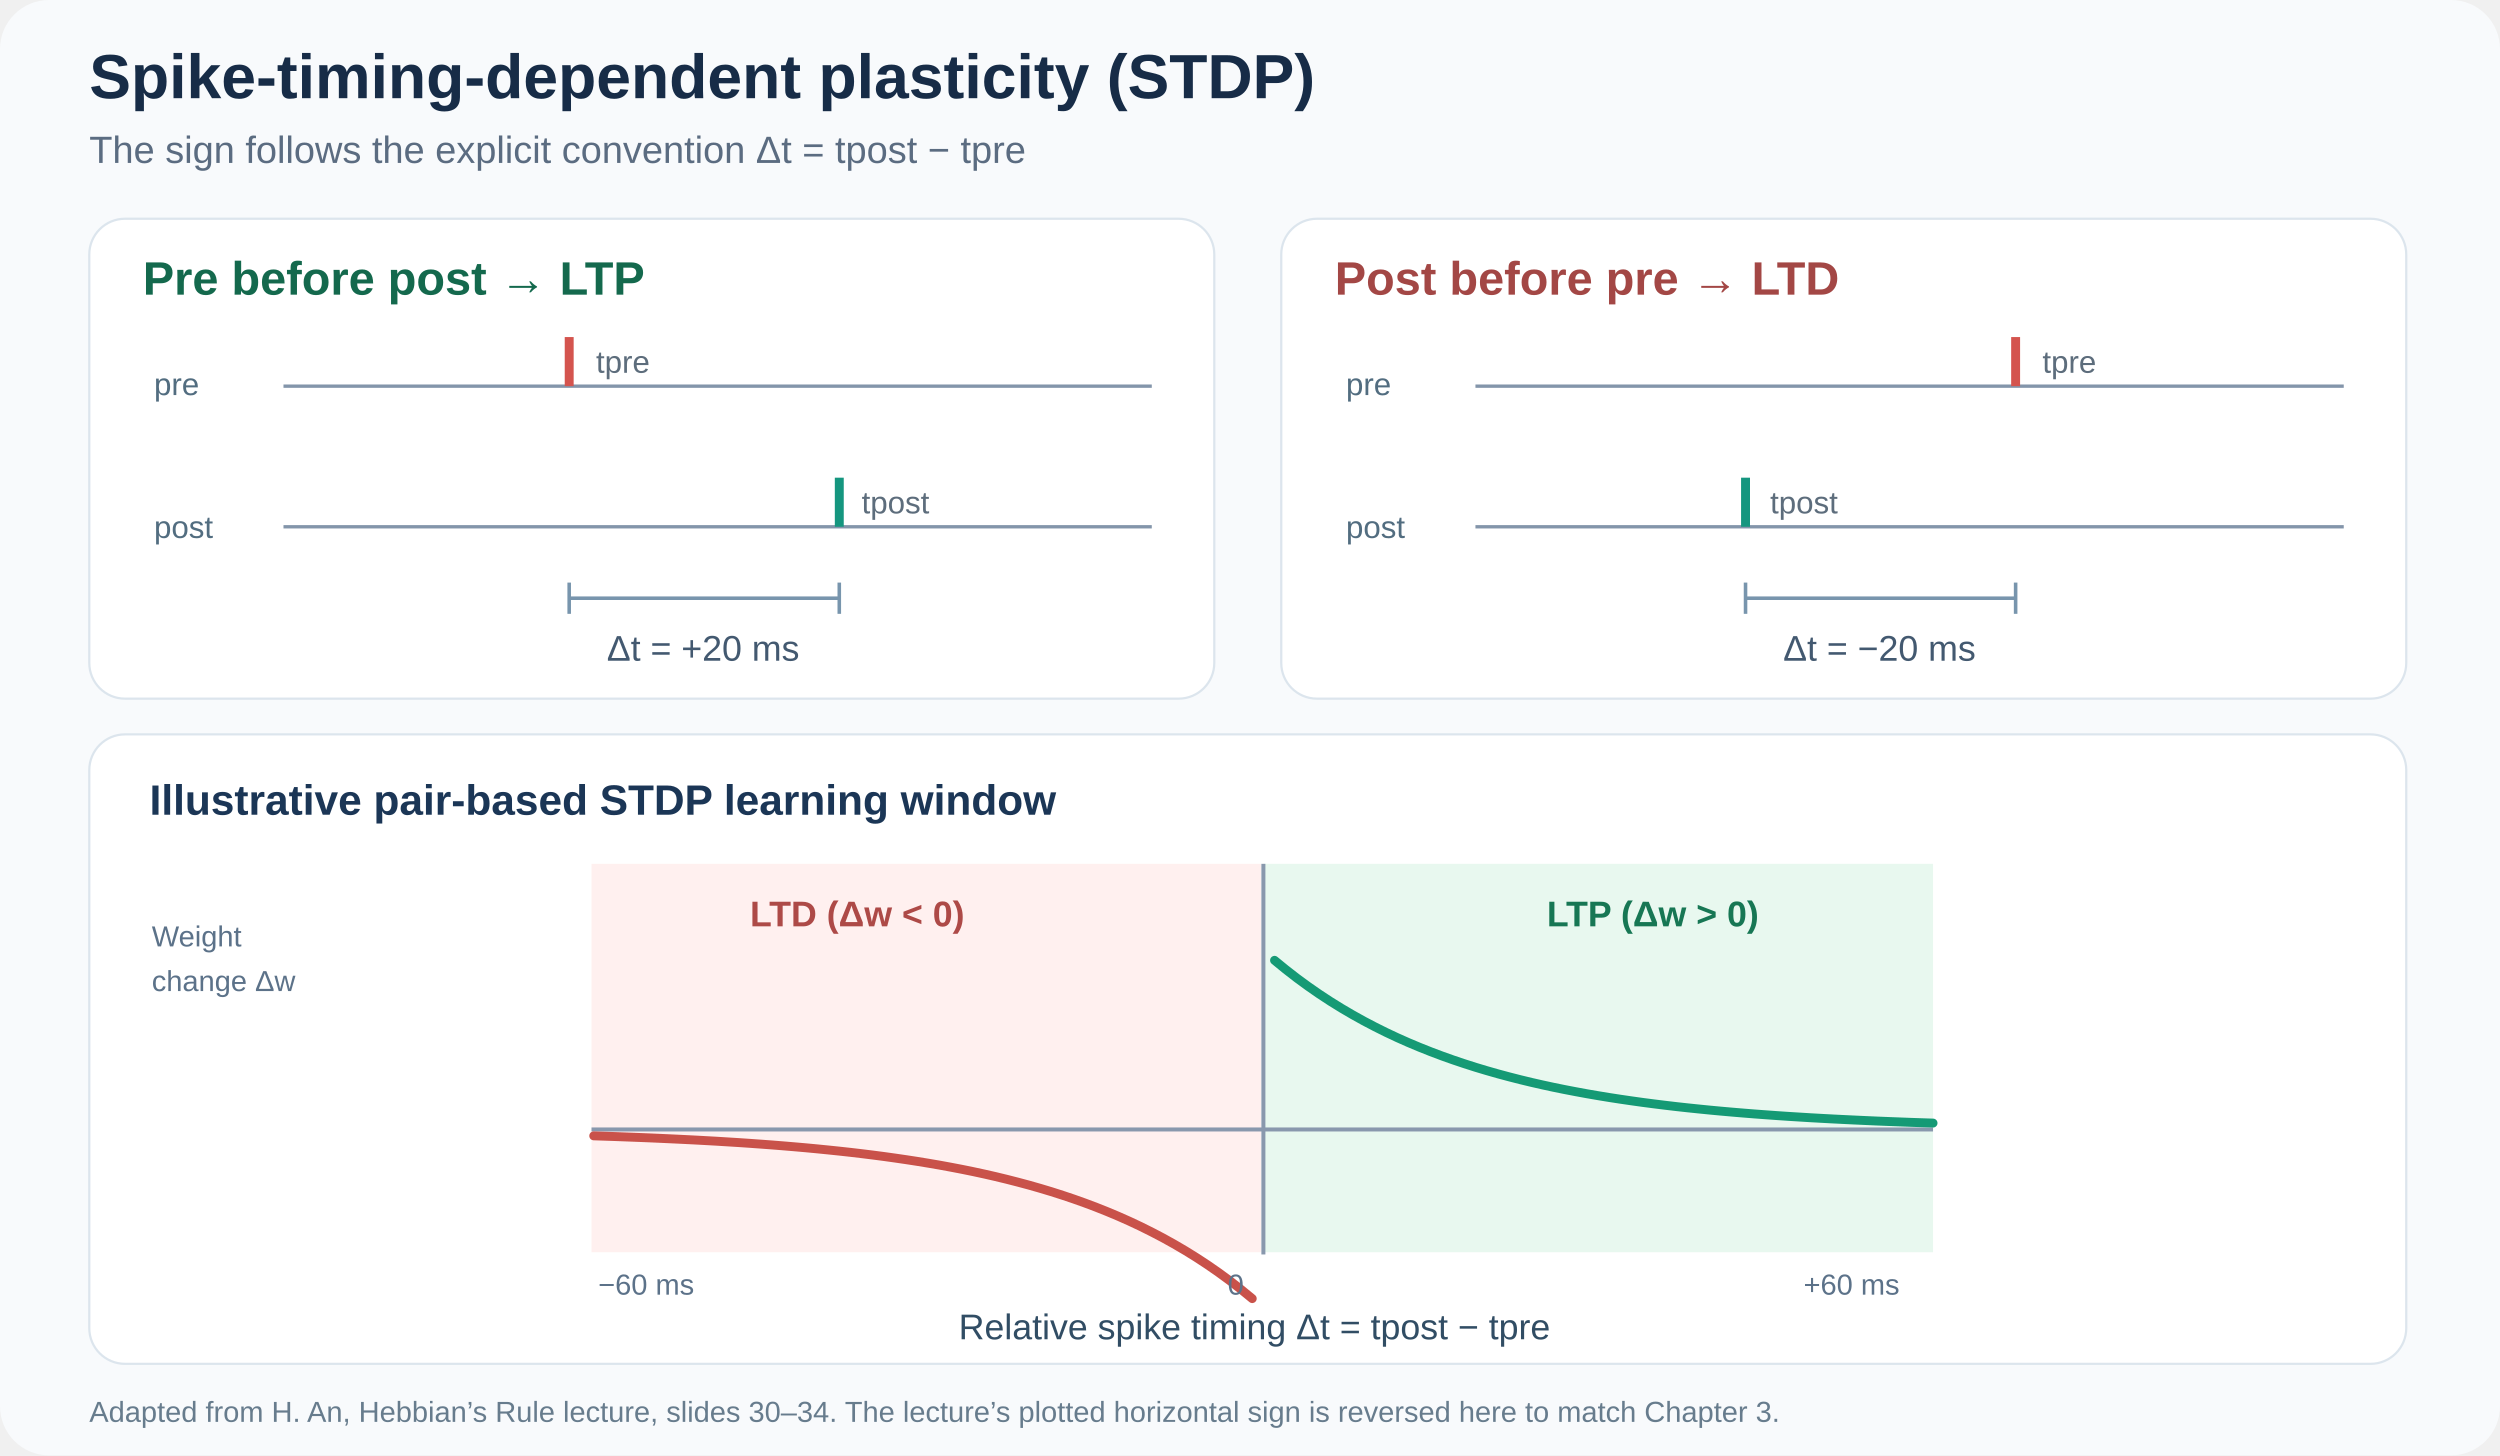
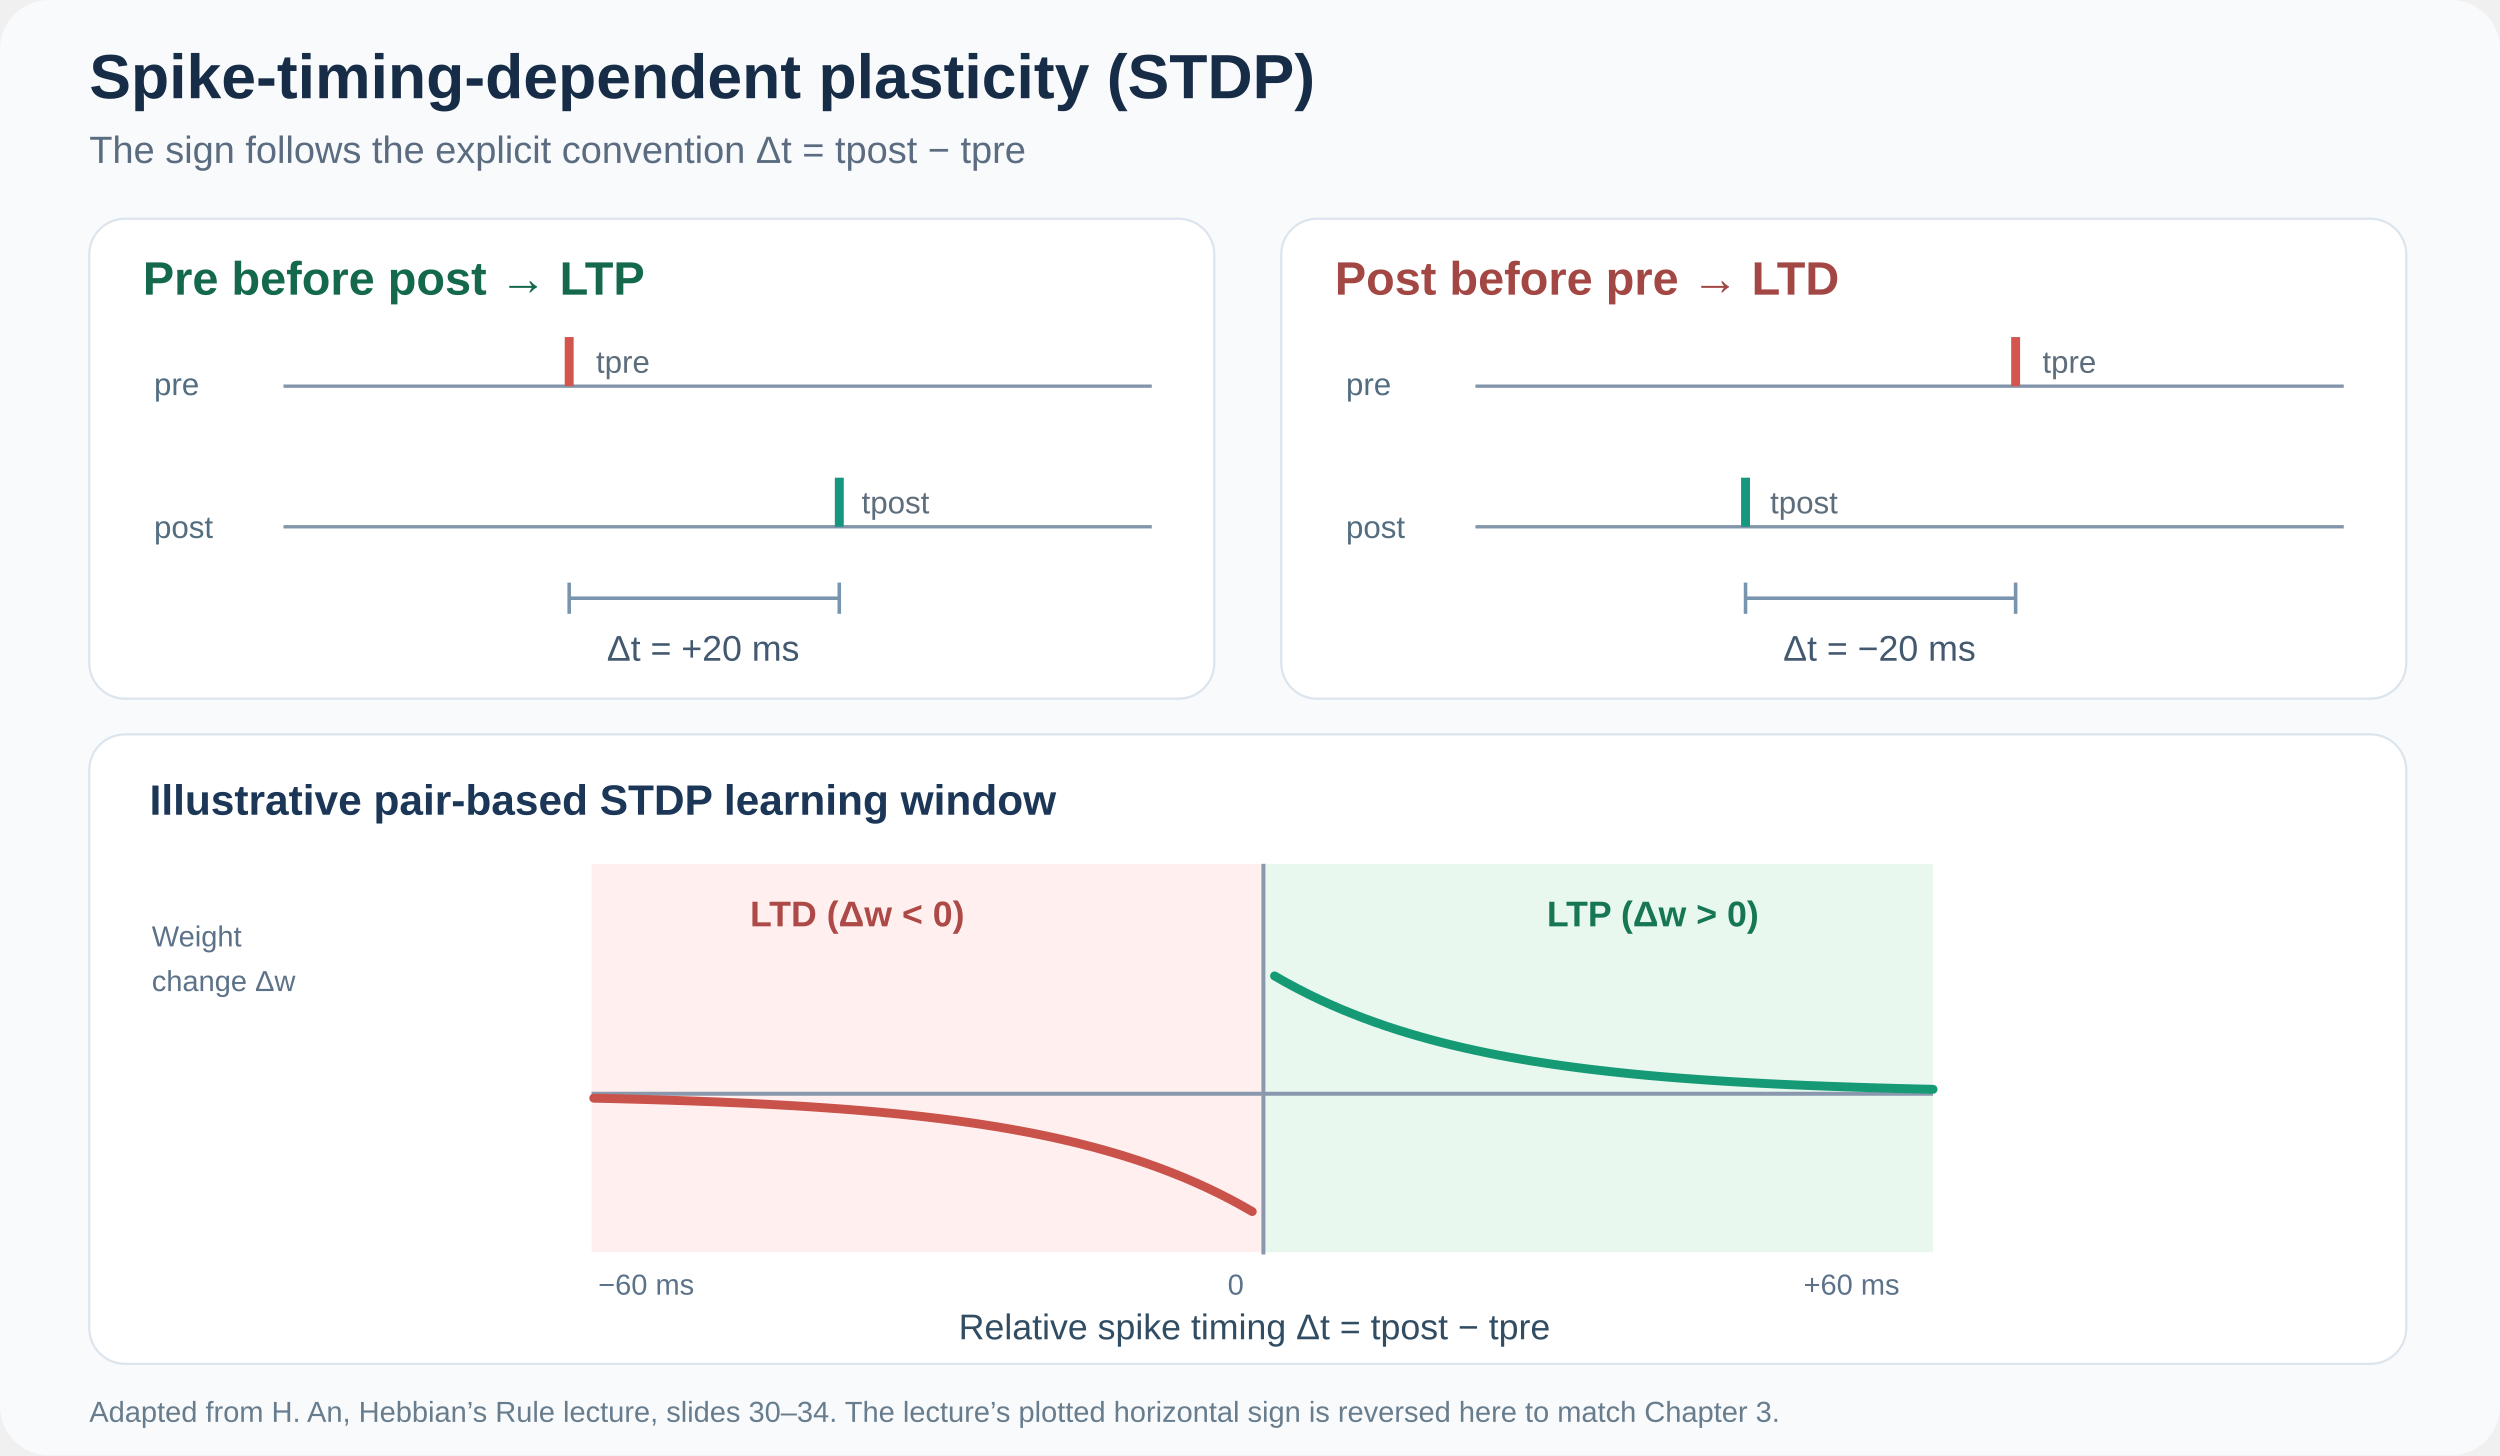
<svg xmlns="http://www.w3.org/2000/svg" width="1120" height="652" viewBox="0 0 1120 652" role="img" aria-labelledby="t d">
  <rect width="1120" height="652" rx="22" fill="#f8fafc" />
  <g font-family="Arial,Helvetica,sans-serif">
    <text x="40" y="44" font-size="28" font-weight="700" fill="#172c47">Spike-timing-dependent plasticity (STDP)</text>
    <text x="40" y="73" font-size="17" fill="#5b6c81">The sign follows the explicit convention Δt = tpost − tpre</text>
    <rect x="40" y="98" width="504" height="215" rx="16" fill="#ffffff" stroke="#dce5ed" />
    <rect x="574" y="98" width="504" height="215" rx="16" fill="#ffffff" stroke="#dce5ed" />
    <text x="64" y="132" font-size="21" font-weight="700" fill="#14694d">Pre before post → LTP</text>
    <text x="598" y="132" font-size="21" font-weight="700" fill="#a34745">Post before pre → LTD</text>
    <g font-size="14" fill="#526d80">
      <text x="69" y="177">pre</text>
      <text x="69" y="241">post</text>
      <text x="603" y="177">pre</text>
      <text x="603" y="241">post</text>
    </g>
    <g stroke="#8395aa" stroke-width="1.5">
      <line x1="127" y1="173" x2="516" y2="173" />
      <line x1="127" y1="236" x2="516" y2="236" />
      <line x1="661" y1="173" x2="1050" y2="173" />
      <line x1="661" y1="236" x2="1050" y2="236" />
    </g>
    <g stroke="#d4544e" stroke-width="4">
      <line x1="255" y1="173" x2="255" y2="151" />
      <line x1="903" y1="173" x2="903" y2="151" />
    </g>
    <g stroke="#15967f" stroke-width="4">
      <line x1="376" y1="236" x2="376" y2="214" />
      <line x1="782" y1="236" x2="782" y2="214" />
    </g>
    <g fill="#5d6d7c" font-size="14">
      <text x="267" y="167">tpre</text>
      <text x="386" y="230">tpost</text>
      <text x="915" y="167">tpre</text>
      <text x="793" y="230">tpost</text>
    </g>
    <g stroke="#7895ad" stroke-width="1.6">
      <line x1="255" y1="268" x2="376" y2="268" />
      <line x1="255" y1="261" x2="255" y2="275" />
      <line x1="376" y1="261" x2="376" y2="275" />
      <line x1="782" y1="268" x2="903" y2="268" />
      <line x1="782" y1="261" x2="782" y2="275" />
      <line x1="903" y1="261" x2="903" y2="275" />
    </g>
    <g fill="#435970" font-size="16">
      <text x="315" y="296" text-anchor="middle">Δt = +20 ms</text>
      <text x="842" y="296" text-anchor="middle">Δt = −20 ms</text>
    </g>
    <rect x="40" y="329" width="1038" height="282" rx="16" fill="#ffffff" stroke="#dce5ed" />
    <text x="67" y="365" font-weight="700" font-size="19" fill="#1b3656">Illustrative pair-based STDP learning window</text>
    <rect x="265" y="387" width="300" height="174" fill="#fff0ef" />
    <rect x="566" y="387" width="300" height="174" fill="#e8f8ef" />
    <g stroke="#8998ad" stroke-width="1.8">
-       <line x1="265" y1="506" x2="866" y2="506" />
+       <line x1="265" y1="490" x2="866" y2="490" />
      <line x1="566" y1="387" x2="566" y2="562" />
    </g>
-     <path d="M561.00,581.77 L556.00,577.68 L551.00,573.80 L546.00,570.14 L541.00,566.67 L536.00,563.39 L531.00,560.29 L526.00,557.36 L521.00,554.58 L516.00,551.96 L511.00,549.47 L506.00,547.12 L501.00,544.90 L496.00,542.80 L491.00,540.81 L486.00,538.93 L481.00,537.15 L476.00,535.47 L471.00,533.87 L466.00,532.37 L461.00,530.94 L456.00,529.60 L451.00,528.32 L446.00,527.11 L441.00,525.97 L436.00,524.89 L431.00,523.87 L426.00,522.91 L421.00,521.99 L416.00,521.13 L411.00,520.31 L406.00,519.54 L401.00,518.81 L396.00,518.11 L391.00,517.46 L386.00,516.84 L381.00,516.25 L376.00,515.70 L371.00,515.18 L366.00,514.68 L361.00,514.21 L356.00,513.77 L351.00,513.35 L346.00,512.95 L341.00,512.58 L336.00,512.22 L331.00,511.88 L326.00,511.57 L321.00,511.26 L316.00,510.98 L311.00,510.71 L306.00,510.46 L301.00,510.22 L296.00,509.99 L291.00,509.77 L286.00,509.57 L281.00,509.38 L276.00,509.19 L271.00,509.02 L266.00,508.86" fill="none" stroke="#c9524a" stroke-width="4" stroke-linecap="round" />
-     <path d="M571.00,430.23 L576.00,434.32 L581.00,438.20 L586.00,441.86 L591.00,445.33 L596.00,448.61 L601.00,451.71 L606.00,454.64 L611.00,457.42 L616.00,460.04 L621.00,462.53 L626.00,464.88 L631.00,467.10 L636.00,469.20 L641.00,471.19 L646.00,473.07 L651.00,474.85 L656.00,476.53 L661.00,478.13 L666.00,479.63 L671.00,481.06 L676.00,482.40 L681.00,483.68 L686.00,484.89 L691.00,486.03 L696.00,487.11 L701.00,488.13 L706.00,489.09 L711.00,490.01 L716.00,490.87 L721.00,491.69 L726.00,492.46 L731.00,493.19 L736.00,493.89 L741.00,494.54 L746.00,495.16 L751.00,495.75 L756.00,496.30 L761.00,496.82 L766.00,497.32 L771.00,497.79 L776.00,498.23 L781.00,498.65 L786.00,499.05 L791.00,499.42 L796.00,499.78 L801.00,500.12 L806.00,500.43 L811.00,500.74 L816.00,501.02 L821.00,501.29 L826.00,501.54 L831.00,501.78 L836.00,502.01 L841.00,502.23 L846.00,502.43 L851.00,502.62 L856.00,502.81 L861.00,502.98 L866.00,503.14" fill="none" stroke="#159a75" stroke-width="4" stroke-linecap="round" />
+     <path d="M561.00,542.78 L556.00,539.93 L551.00,537.23 L546.00,534.68 L541.00,532.26 L536.00,529.98 L531.00,527.82 L526.00,525.78 L521.00,523.84 L516.00,522.02 L511.00,520.28 L506.00,518.65 L501.00,517.10 L496.00,515.64 L491.00,514.25 L486.00,512.94 L481.00,511.70 L476.00,510.53 L471.00,509.42 L466.00,508.37 L461.00,507.37 L456.00,506.44 L451.00,505.55 L446.00,504.71 L441.00,503.91 L436.00,503.16 L431.00,502.45 L426.00,501.78 L421.00,501.14 L416.00,500.54 L411.00,499.97 L406.00,499.43 L401.00,498.92 L396.00,498.44 L391.00,497.98 L386.00,497.55 L381.00,497.14 L376.00,496.76 L371.00,496.40 L366.00,496.05 L361.00,495.72 L356.00,495.41 L351.00,495.12 L346.00,494.84 L341.00,494.58 L336.00,494.33 L331.00,494.10 L326.00,493.88 L321.00,493.66 L316.00,493.47 L311.00,493.28 L306.00,493.11 L301.00,492.94 L296.00,492.78 L291.00,492.63 L286.00,492.49 L281.00,492.35 L276.00,492.22 L271.00,492.10 L266.00,491.99" fill="none" stroke="#c9524a" stroke-width="4" stroke-linecap="round" />
+     <path d="M571.00,437.22 L576.00,440.07 L581.00,442.77 L586.00,445.32 L591.00,447.74 L596.00,450.02 L601.00,452.18 L606.00,454.22 L611.00,456.16 L616.00,457.98 L621.00,459.72 L626.00,461.35 L631.00,462.90 L636.00,464.36 L641.00,465.75 L646.00,467.06 L651.00,468.30 L656.00,469.47 L661.00,470.58 L666.00,471.63 L671.00,472.63 L676.00,473.56 L681.00,474.45 L686.00,475.29 L691.00,476.09 L696.00,476.84 L701.00,477.55 L706.00,478.22 L711.00,478.86 L716.00,479.46 L721.00,480.03 L726.00,480.57 L731.00,481.08 L736.00,481.56 L741.00,482.02 L746.00,482.45 L751.00,482.86 L756.00,483.24 L761.00,483.60 L766.00,483.95 L771.00,484.28 L776.00,484.59 L781.00,484.88 L786.00,485.16 L791.00,485.42 L796.00,485.67 L801.00,485.90 L806.00,486.12 L811.00,486.34 L816.00,486.53 L821.00,486.72 L826.00,486.89 L831.00,487.06 L836.00,487.22 L841.00,487.37 L846.00,487.51 L851.00,487.65 L856.00,487.78 L861.00,487.90 L866.00,488.01" fill="none" stroke="#159a75" stroke-width="4" stroke-linecap="round" />
    <g font-size="16" font-weight="700">
      <text x="336" y="415" fill="#ad4a47">LTD (Δw &lt; 0)</text>
      <text x="693" y="415" fill="#177754">LTP (Δw &gt; 0)</text>
    </g>
    <g fill="#5c7289" font-size="13">
      <text x="268" y="580">−60 ms</text>
      <text x="550" y="580">0</text>
      <text x="808" y="580">+60 ms</text>
      <text x="68" y="424">Weight</text>
      <text x="68" y="444">change Δw</text>
    </g>
    <text x="562" y="600" text-anchor="middle" font-size="16" fill="#314d64">Relative spike timing Δt = tpost − tpre</text>
    <text x="40" y="637" font-size="13" fill="#677c8d">Adapted from H. An, Hebbian’s Rule lecture, slides 30–34. The lecture’s plotted horizontal sign is reversed here to match Chapter 3.</text>
  </g>
</svg>
